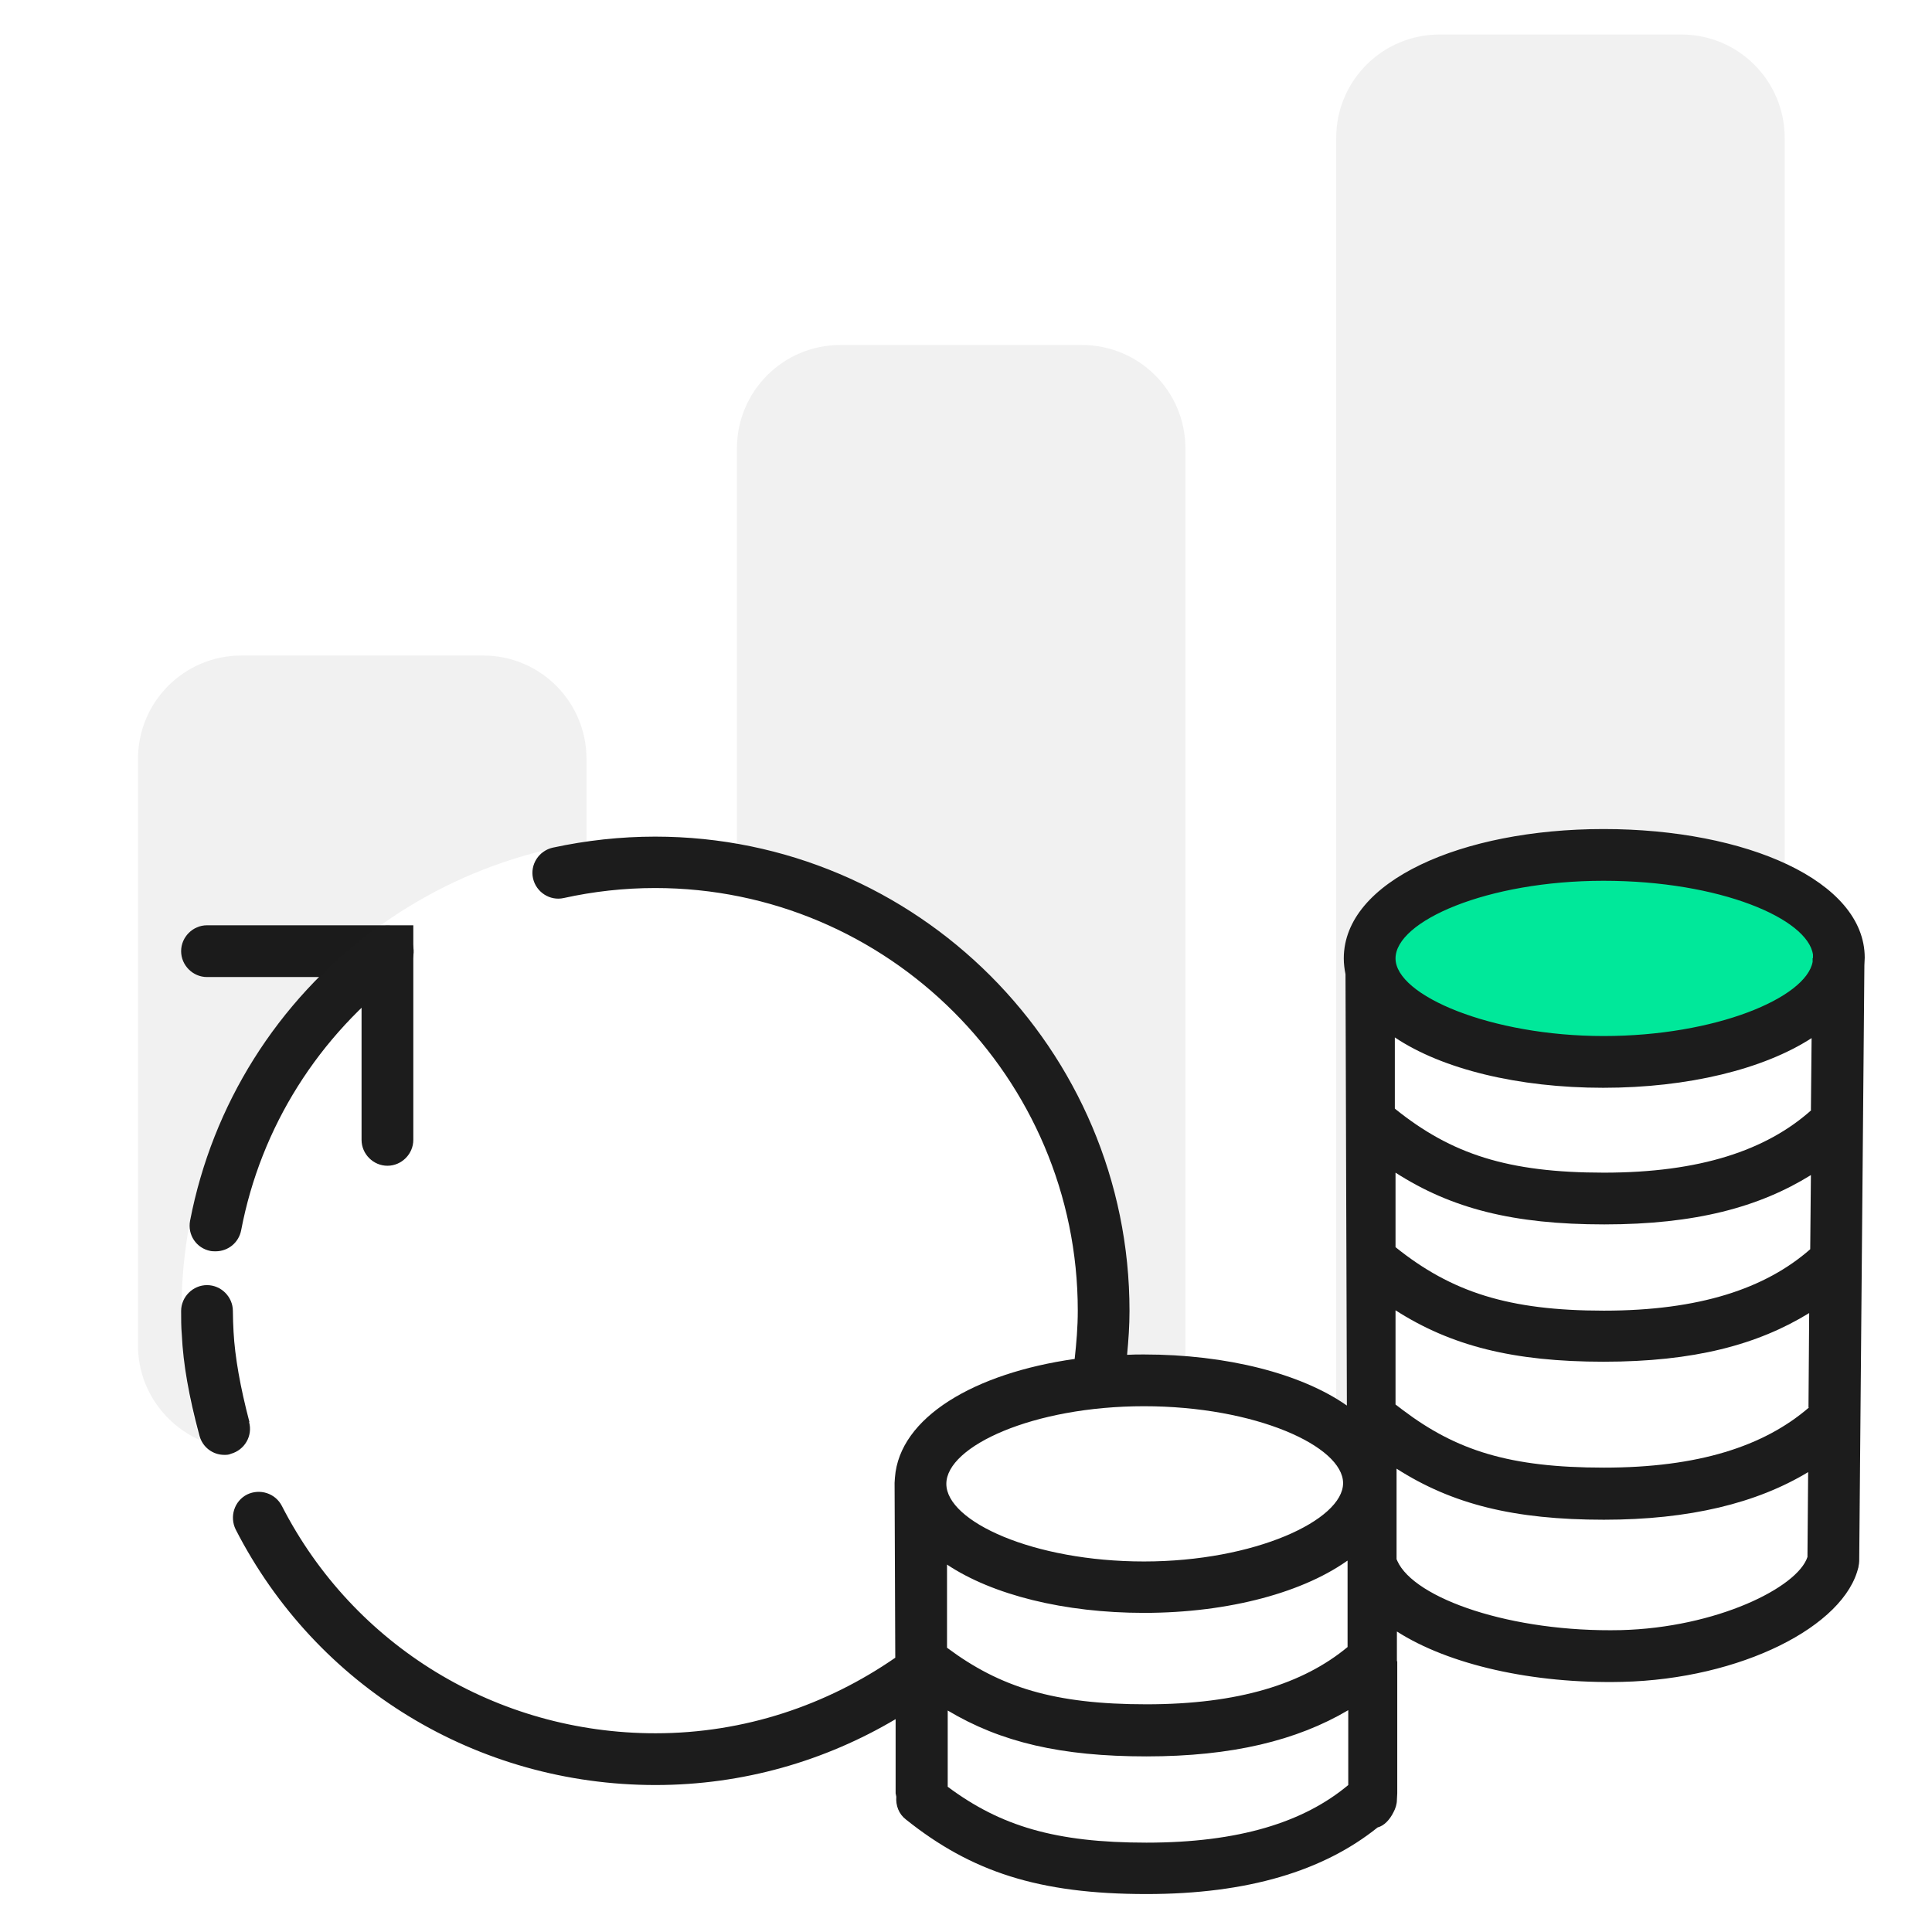
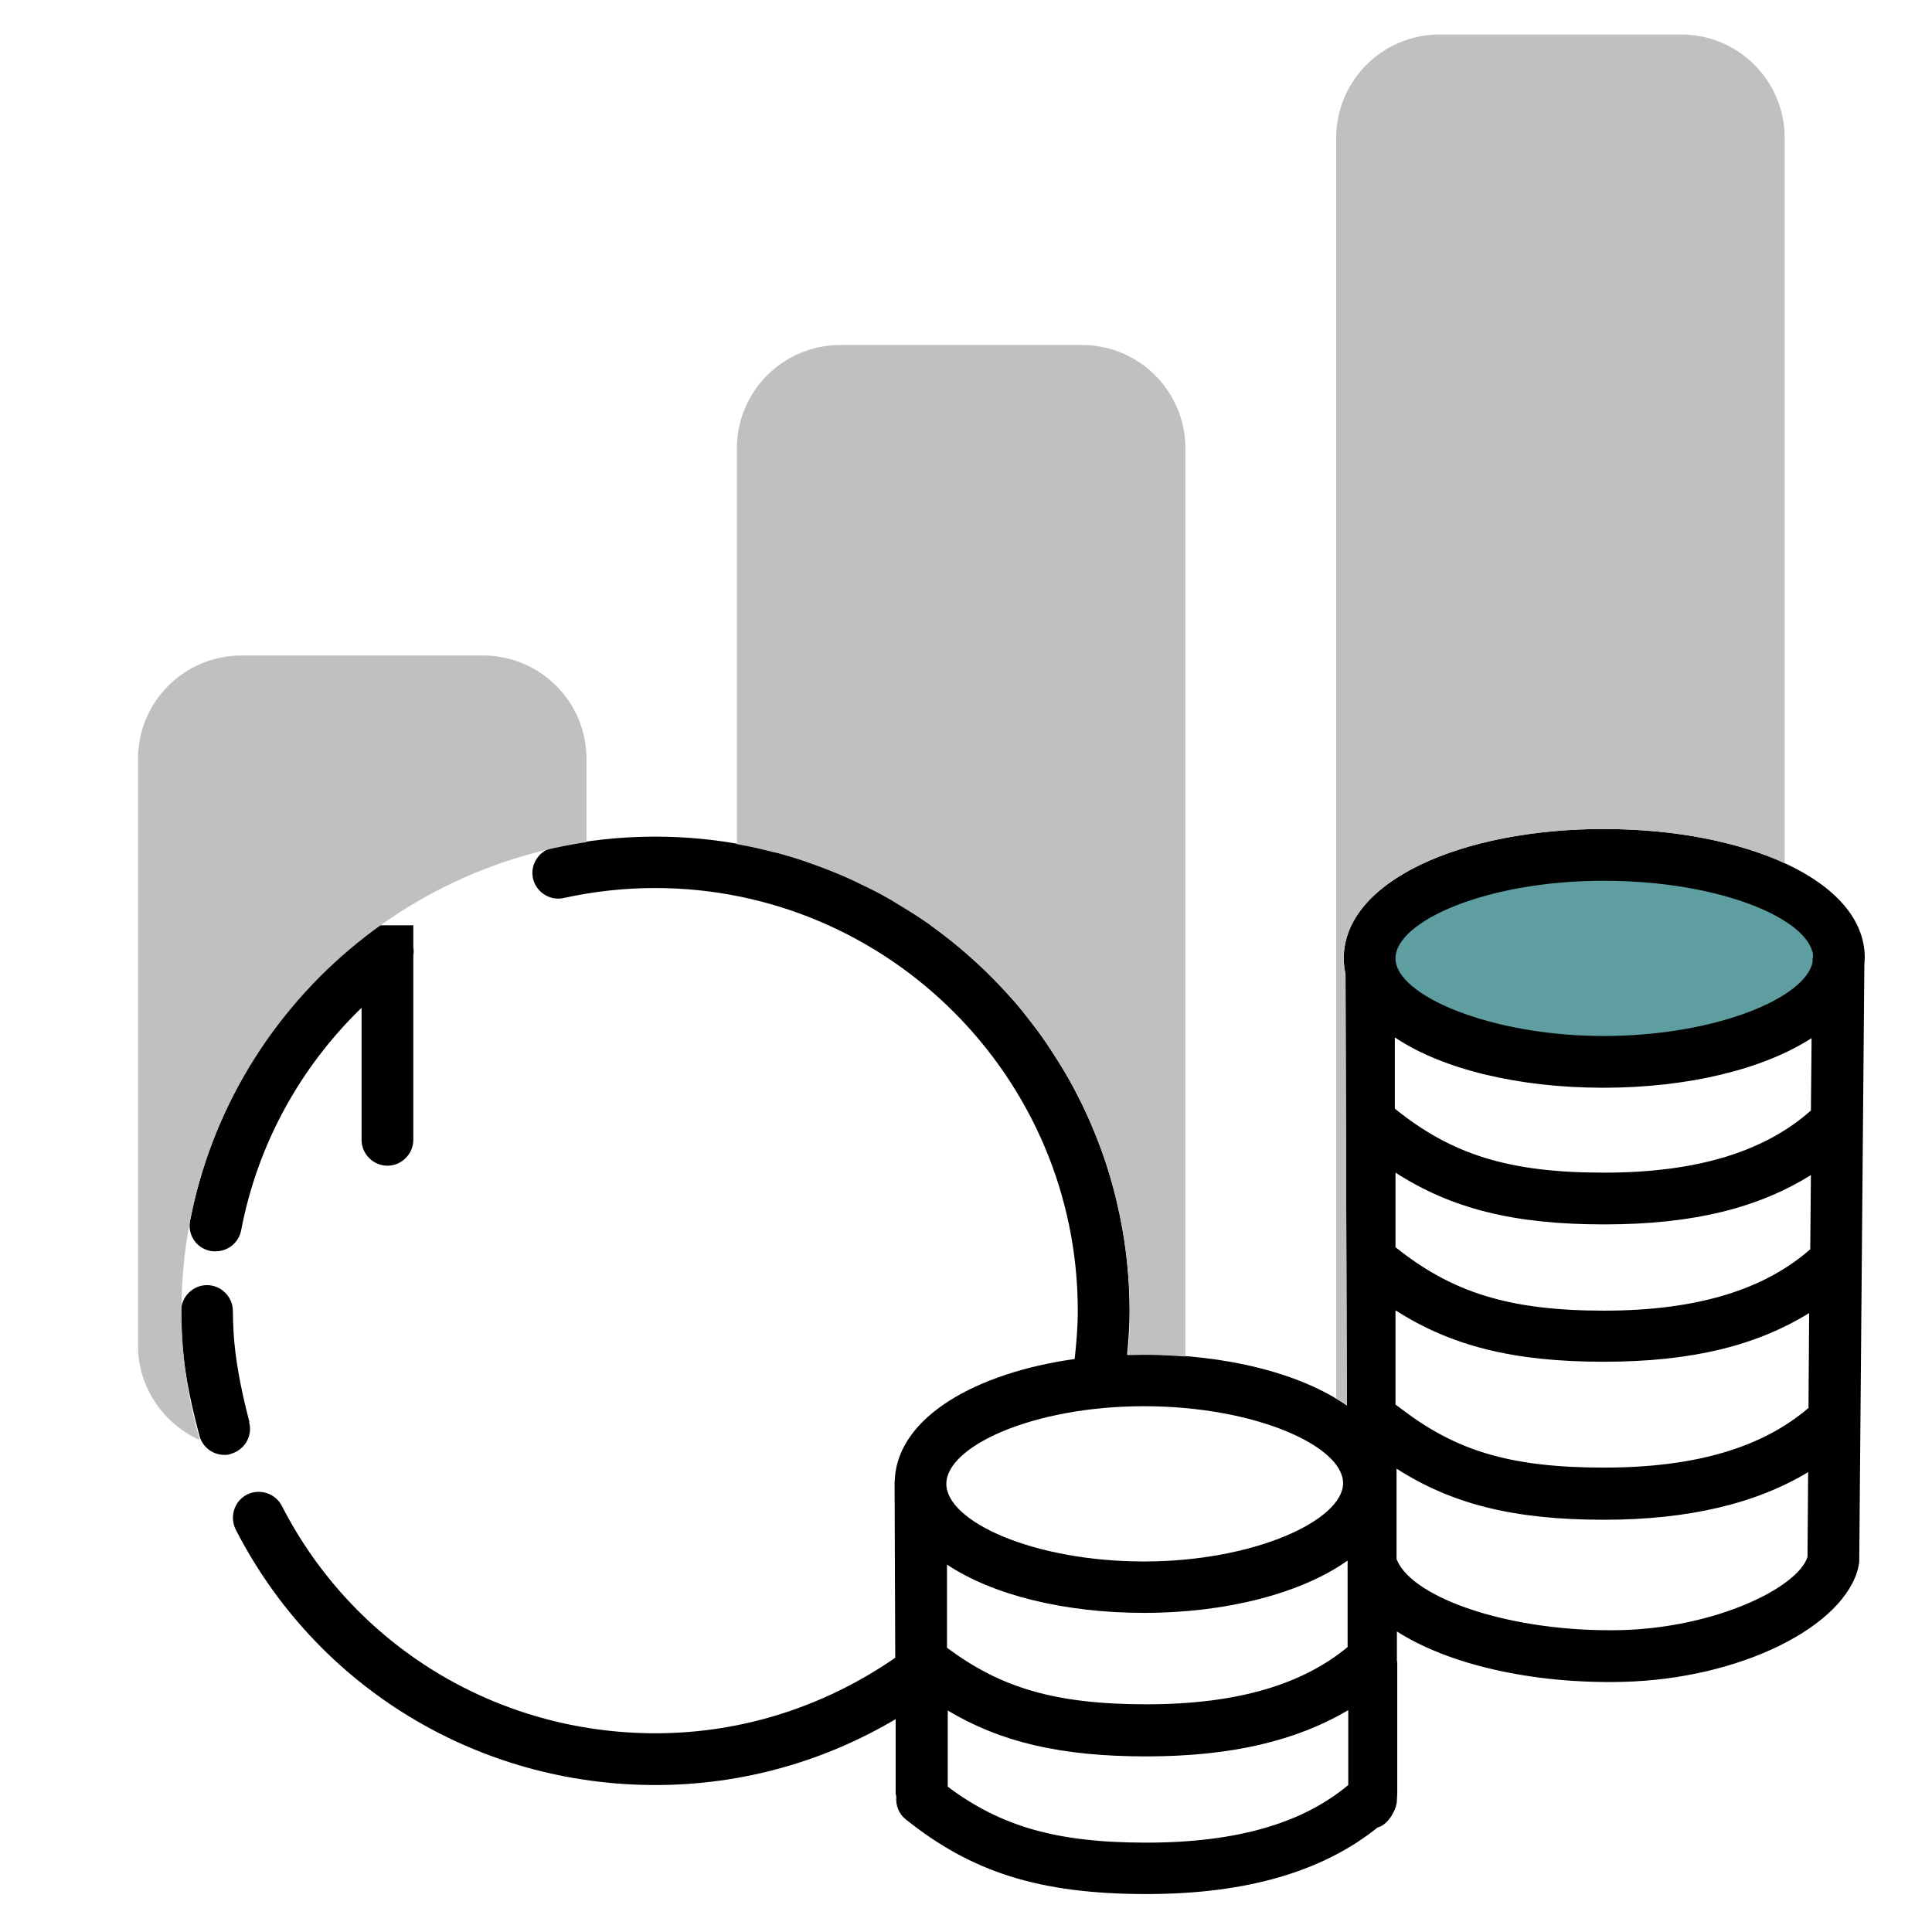
<svg xmlns="http://www.w3.org/2000/svg" width="56" height="56" viewBox="0 0 56 56" version="1.1">
-   <defs>
-     <style>
-       .st0, .st1 {
-         fill: #1c1c1c;
-       }
- 
-       .st2 {
-         fill: #00e89a;
-         fill-rule: evenodd;
-       }
- 
-       .st1 {
-         fill-opacity: .06;
-       }
-     </style>
-   </defs>
-   <g id="money.dot.bars-medium-copy">
-     <path id="oval-dot-fill" class="st2" d="M46.48,30.78c3.74,0,6.82-1.36,6.82-3.02s-3.08-2.98-6.82-2.98-6.78,1.34-6.78,3,3.03,3,6.78,3Z" />
-     <g id="Path">
-       <path class="st0" d="M6.24,36.27s-.1,0-.14-.01c-.41-.08-.67-.47-.59-.88.65-3.36,2.52-6.34,5.28-8.4.33-.25.8-.18,1.05.15.25.33.18.8-.15,1.05-2.46,1.84-4.13,4.49-4.7,7.48-.07.36-.38.61-.74.61Z" />
-     </g>
-   </g>
-   <path class="st0" d="M11.23,33.79c-.41,0-.75-.34-.75-.75v-4.72h-4.48c-.41,0-.75-.34-.75-.75s.34-.75.75-.75h5.98v6.22c0,.41-.34.75-.75.75Z" />
-   <path class="st1" d="M5.26,38c0-6.9,5.11-12.61,11.74-13.59v-2.41c0-1.66-1.34-3-3-3h-7c-1.66,0-3,1.34-3,3v17c0,1.22.74,2.27,1.79,2.74-.34-1.19-.53-2.44-.53-3.74Z" />
-   <path class="st1" d="M22.47,24.71s.1.02.15.04c.34.09.67.2,1,.32.06.02.13.05.19.07.32.12.63.25.93.39.07.03.14.07.21.1.3.14.59.29.88.46.07.04.13.08.2.12.28.17.56.34.83.53.05.03.1.07.15.11.76.55,1.46,1.17,2.09,1.85.15.16.3.32.44.49.11.13.21.27.32.41.16.2.31.4.45.61.09.13.17.26.26.4.15.23.29.46.43.7.07.13.14.25.2.38.14.26.26.52.38.79.05.12.1.24.15.36.12.29.23.59.33.89.03.11.07.21.1.32.1.34.19.68.26,1.03.02.08.04.15.05.23.09.42.15.85.2,1.29,0,0,0,0,0,.01.05.46.08.93.08,1.4,0,.43-.02.85-.06,1.27.16,0,.31-.01.47-.01.41,0,.81.02,1.2.05V13c0-1.66-1.34-3-3-3h-7c-1.66,0-3,1.34-3,3v11.47s0,0,.01,0c.37.06.73.15,1.09.24Z" />
-   <path class="st1" d="M39.04,40.74l-.04-12.5c-.03-.15-.05-.3-.05-.46,0-2.24,3.42-3.75,7.53-3.75,2.02,0,3.88.36,5.25.99V4c0-1.66-1.34-3-3-3h-7c-1.66,0-3,1.34-3,3v36.54c.11.06.22.13.32.19Z" />
-   <g>
-     <path class="st0" d="M53.89,45.28v-.03s0,.07,0,.07c0-.01,0-.03,0-.04Z" />
-     <path class="st0" d="M53.87,45.42h0s-.01.04-.01.04c0-.01,0-.03.01-.04Z" />
-     <path class="st0" d="M46.48,24.03c-4.11,0-7.53,1.51-7.53,3.75,0,.16.02.31.05.46l.04,12.5c-1.33-.93-3.49-1.48-5.88-1.48-.16,0-.32,0-.49.01.04-.42.07-.84.07-1.27,0-7.58-6.17-13.75-13.75-13.75-1,0-2,.11-2.97.32-.4.09-.66.49-.57.89.09.4.49.66.89.57.86-.19,1.75-.29,2.65-.29,6.75,0,12.25,5.5,12.25,12.25,0,.48-.04.94-.09,1.4-2.9.41-5.08,1.69-5.21,3.44,0,.05-.01.1-.01.15l.02,5.07c-1.98,1.37-4.37,2.19-6.95,2.19-4.6,0-8.75-2.53-10.83-6.59-.19-.37-.64-.51-1.01-.33-.37.19-.51.64-.33,1.01,2.34,4.57,7,7.41,12.17,7.41,2.54,0,4.92-.7,6.96-1.91v2.15s.01.06.02.1c-.02.25.07.5.28.66,1.89,1.51,3.84,2.16,6.97,2.16,2.94,0,5.13-.67,6.7-1.93.19-.05.35-.22.46-.44.06-.11.1-.24.1-.36,0-.06.01-.13.01-.19v-3.82s-.01-.01-.01-.02v-.85c1.5.96,3.93,1.52,6.53,1.46,3.43-.08,6.46-1.61,6.85-3.34,0,0,0,0,0-.01.01-.05.02-.1.02-.15l.15-17.27c0-.07.01-.15.01-.22,0-2.23-3.44-3.73-7.57-3.73ZM33.16,40.76c3.23,0,5.77,1.16,5.77,2.23s-2.56,2.27-5.77,2.27-5.73-1.16-5.73-2.25,2.52-2.25,5.73-2.25ZM33.23,53.41c-2.64,0-4.23-.48-5.76-1.62v-2.21c1.54.92,3.28,1.33,5.76,1.33s4.36-.46,5.85-1.34v2.17c-1.29,1.08-3.17,1.67-5.85,1.67ZM39.06,45.24v2.5c-1.29,1.07-3.16,1.66-5.83,1.66s-4.24-.49-5.78-1.64v-2.41c1.32.88,3.4,1.4,5.71,1.4,2.46,0,4.68-.6,6-1.59l-.11.08ZM52.39,45.13c-.29.89-2.65,2.05-5.41,2.12-3.16.07-5.99-.91-6.48-2.01,0-.01-.01-.03-.02-.04v-2.63c1.61,1.03,3.4,1.48,6.01,1.48,2.48,0,4.43-.48,5.92-1.38l-.02,2.47ZM52.43,40.8c-1.3,1.12-3.2,1.74-5.94,1.74s-4.28-.5-5.83-1.67l-.21-.16v-2.73c1.61,1.03,3.41,1.49,6.03,1.49s4.46-.49,5.96-1.41l-.02,2.73ZM52.47,36.21c-1.3,1.14-3.21,1.78-5.98,1.78s-4.42-.54-6.04-1.84c0,0,0,0,0,0v-2.16c1.62,1.04,3.41,1.5,6.05,1.5s4.49-.5,5.99-1.43l-.02,2.15ZM52.5,32.18h0c-1.3,1.16-3.22,1.81-6.01,1.81s-4.42-.54-6.04-1.84c0,0-.01-.01-.02-.02v-2.06c1.37.92,3.58,1.46,6.04,1.46s4.65-.54,6.04-1.44l-.02,2.09ZM52.54,27.77v.11c-.19,1.04-2.81,2.15-6.06,2.15s-6.03-1.17-6.03-2.25,2.65-2.25,6.03-2.25,5.92,1.1,6.07,2.14v.02s0,.08,0,.08Z" />
-     <path class="st0" d="M7.23,41.22c-.27-1.03-.42-1.89-.46-2.61-.01-.2-.02-.41-.02-.61,0-.41-.34-.75-.75-.75s-.75.34-.75.75c0,.23,0,.46.02.69.04.84.2,1.77.51,2.92.09.34.39.56.72.56.06,0,.13,0,.19-.03.4-.11.64-.52.53-.92Z" />
-   </g>
+   <path part="highlight" fill="cadetblue" d="M46.48,30.78c3.74,0,6.82-1.36,6.82-3.02s-3.08-2.98-6.82-2.98-6.78,1.34-6.78,3,3.03,3,6.78,3Z" />
+   <path part="outline" fill="black" d="M 46.48 24.029 C 42.37 24.029 38.949 25.539 38.949 27.779 C 38.949 27.939 38.97 28.09 39 28.24 L 39.039 40.74 C 37.709 39.81 35.55 39.26 33.16 39.26 C 33 39.26 32.84 39.26 32.67 39.27 C 32.71 38.85 32.74 38.43 32.74 38 C 32.74 30.42 26.57 24.25 18.99 24.25 C 17.99 24.25 16.99 24.36 16.02 24.57 C 15.62 24.66 15.359 25.061 15.449 25.461 C 15.539 25.861 15.94 26.119 16.34 26.029 C 17.2 25.839 18.09 25.74 18.99 25.74 C 25.74 25.74 31.24 31.24 31.24 37.99 C 31.24 38.47 31.2 38.931 31.15 39.391 C 28.25 39.801 26.069 41.08 25.939 42.83 C 25.939 42.88 25.93 42.93 25.93 42.98 L 25.949 48.051 C 23.969 49.421 21.58 50.24 19 50.24 C 14.4 50.24 10.25 47.71 8.17 43.65 C 7.98 43.28 7.53 43.14 7.16 43.32 C 6.79 43.51 6.65 43.96 6.83 44.33 C 9.17 48.9 13.83 51.74 19 51.74 C 21.54 51.74 23.921 51.04 25.961 49.83 L 25.961 51.98 C 25.961 51.98 25.97 52.04 25.98 52.08 C 25.96 52.33 26.05 52.58 26.26 52.74 C 28.15 54.25 30.1 54.9 33.23 54.9 C 36.17 54.9 38.36 54.231 39.93 52.971 C 40.12 52.921 40.281 52.749 40.391 52.529 C 40.451 52.419 40.49 52.29 40.49 52.17 C 40.49 52.11 40.5 52.04 40.5 51.98 L 40.5 48.16 L 40.498 48.158 C 40.497 48.157 40.494 48.152 40.492 48.15 C 40.492 48.149 40.491 48.148 40.49 48.146 L 40.49 48.145 L 40.49 48.143 L 40.49 48.141 L 40.49 47.289 C 41.99 48.249 44.42 48.81 47.02 48.75 C 50.45 48.67 53.479 47.14 53.869 45.41 L 53.869 45.4 C 53.879 45.35 53.891 45.3 53.891 45.25 L 54.039 27.98 C 54.039 27.91 54.051 27.83 54.051 27.76 C 54.051 25.53 50.61 24.029 46.48 24.029 z M 46.48 25.529 C 49.86 25.529 52.401 26.63 52.551 27.67 L 52.551 27.689 L 52.551 27.77 L 52.539 27.77 L 52.539 27.881 C 52.349 28.921 49.73 30.029 46.48 30.029 C 43.23 30.029 40.449 28.859 40.449 27.779 C 40.449 26.699 43.1 25.529 46.48 25.529 z M 6 26.82 C 5.59 26.82 5.25 27.16 5.25 27.57 C 5.25 27.98 5.59 28.32 6 28.32 L 9.246 28.32 C 7.332 30.246 6.03 32.692 5.51 35.381 C 5.43 35.791 5.69 36.18 6.1 36.26 C 6.14 36.27 6.24 36.27 6.24 36.27 L 6.25 36.27 C 6.61 36.27 6.92 36.02 6.99 35.66 C 7.461 33.19 8.683 30.952 10.48 29.211 L 10.48 33.039 C 10.48 33.449 10.82 33.789 11.23 33.789 C 11.64 33.789 11.98 33.449 11.98 33.039 L 11.98 27.697 C 11.993 27.618 11.994 27.537 11.98 27.457 L 11.98 26.82 L 6 26.82 z M 40.43 30.07 C 41.8 30.99 44.011 31.529 46.471 31.529 C 48.931 31.529 51.12 30.99 52.51 30.09 L 52.49 32.18 L 52.5 32.18 C 51.2 33.34 49.28 33.99 46.49 33.99 C 43.7 33.99 42.069 33.45 40.449 32.15 L 40.43 32.131 L 40.43 30.07 z M 40.449 33.99 C 42.069 35.03 43.86 35.49 46.5 35.49 C 49.14 35.49 50.99 34.991 52.49 34.061 L 52.471 36.211 C 51.171 37.351 49.26 37.99 46.49 37.99 C 43.72 37.99 42.069 37.45 40.449 36.15 L 40.449 33.99 z M 6 37.25 C 5.59 37.25 5.25 37.59 5.25 38 C 5.25 38.23 5.25 38.459 5.27 38.689 C 5.31 39.529 5.469 40.459 5.779 41.609 C 5.869 41.949 6.17 42.17 6.5 42.17 C 6.56 42.17 6.629 42.171 6.689 42.141 C 7.089 42.031 7.331 41.621 7.221 41.221 L 7.23 41.221 C 6.96 40.191 6.81 39.329 6.77 38.609 C 6.76 38.409 6.75 38.2 6.75 38 C 6.75 37.59 6.41 37.25 6 37.25 z M 40.449 37.98 C 42.059 39.01 43.86 39.471 46.48 39.471 C 49.1 39.471 50.939 38.981 52.439 38.061 L 52.42 40.789 L 52.43 40.801 C 51.13 41.921 49.23 42.539 46.49 42.539 C 43.75 42.539 42.21 42.039 40.66 40.869 L 40.449 40.711 L 40.449 37.98 z M 33.16 40.76 C 36.39 40.76 38.93 41.92 38.93 42.99 C 38.93 44.06 36.37 45.26 33.16 45.26 C 29.95 45.26 27.43 44.1 27.43 43.01 C 27.43 41.92 29.95 40.76 33.16 40.76 z M 40.48 42.57 C 42.09 43.6 43.88 44.051 46.49 44.051 C 48.97 44.051 50.92 43.57 52.41 42.67 L 52.391 45.131 C 52.101 46.021 49.74 47.18 46.98 47.25 C 43.82 47.32 40.99 46.34 40.5 45.24 L 40.5 45.238 L 40.5 45.236 C 40.498 45.226 40.489 45.208 40.48 45.199 L 40.48 42.57 z M 39.051 45.24 L 39.061 45.24 L 39.061 47.74 C 37.771 48.81 35.9 49.4 33.23 49.4 C 30.56 49.4 28.989 48.91 27.449 47.76 L 27.449 45.35 C 28.769 46.23 30.85 46.75 33.16 46.75 C 35.553 46.75 37.72 46.182 39.051 45.24 z M 39.08 49.57 L 39.08 51.74 C 37.79 52.82 35.91 53.41 33.23 53.41 C 30.59 53.41 29.001 52.929 27.471 51.789 L 27.471 49.58 C 29.011 50.5 30.75 50.91 33.23 50.91 C 35.71 50.91 37.59 50.45 39.08 49.57 z " />
+   <path part="background" fill="silver" d="M 41.73 1 C 40.07 1 38.73 2.34 38.73 4 L 38.73 40.539 C 38.837 40.597 38.942 40.666 39.039 40.725 L 39 28.24 C 38.97 28.09 38.949 27.939 38.949 27.779 C 38.949 25.539 42.37 24.029 46.48 24.029 C 48.5 24.029 50.36 24.39 51.73 25.02 L 51.73 4 C 51.73 2.34 50.39 1 48.73 1 L 41.73 1 z M 39.039 40.725 L 39.039 40.74 L 39.051 40.73 C 39.047 40.728 39.042 40.727 39.039 40.725 z M 24.359 10 C 22.699 10 21.359 11.34 21.359 13 L 21.359 24.471 L 21.369 24.471 C 21.739 24.531 22.101 24.621 22.461 24.711 L 22.471 24.711 C 22.471 24.711 22.569 24.73 22.619 24.75 C 22.959 24.84 23.289 24.95 23.619 25.07 C 23.679 25.09 23.751 25.121 23.811 25.141 C 24.131 25.261 24.44 25.389 24.74 25.529 C 24.81 25.559 24.879 25.601 24.949 25.631 C 25.249 25.771 25.54 25.92 25.83 26.09 C 25.9 26.13 25.959 26.171 26.029 26.211 C 26.309 26.381 26.589 26.55 26.859 26.74 C 26.909 26.77 26.96 26.81 27.01 26.85 C 27.77 27.4 28.47 28.019 29.1 28.699 C 29.25 28.859 29.399 29.019 29.539 29.189 C 29.649 29.319 29.749 29.46 29.859 29.6 C 30.019 29.8 30.171 30.001 30.311 30.211 C 30.401 30.341 30.48 30.469 30.57 30.609 C 30.72 30.839 30.86 31.071 31 31.311 C 31.07 31.441 31.139 31.559 31.199 31.689 C 31.339 31.949 31.46 32.21 31.58 32.48 L 31.73 32.84 C 31.85 33.13 31.961 33.43 32.061 33.73 C 32.091 33.84 32.13 33.941 32.16 34.051 C 32.26 34.391 32.35 34.73 32.42 35.08 C 32.44 35.16 32.461 35.231 32.471 35.311 C 32.561 35.731 32.62 36.16 32.67 36.6 L 32.67 36.609 C 32.72 37.069 32.75 37.54 32.75 38.01 C 32.75 38.44 32.729 38.859 32.689 39.279 C 32.849 39.279 33 39.27 33.16 39.27 C 33.57 39.27 33.969 39.29 34.359 39.32 L 34.359 13 C 34.359 11.34 33.019 10 31.359 10 L 24.359 10 z M 7 19 C 5.34 19 4 20.34 4 22 L 4 39 C 4 40.22 4.739 41.27 5.789 41.74 C 5.449 40.55 5.26 39.3 5.26 38 C 5.26 31.1 10.37 25.39 17 24.41 L 17 22 C 17 20.34 15.66 19 14 19 L 7 19 z " />
</svg>
